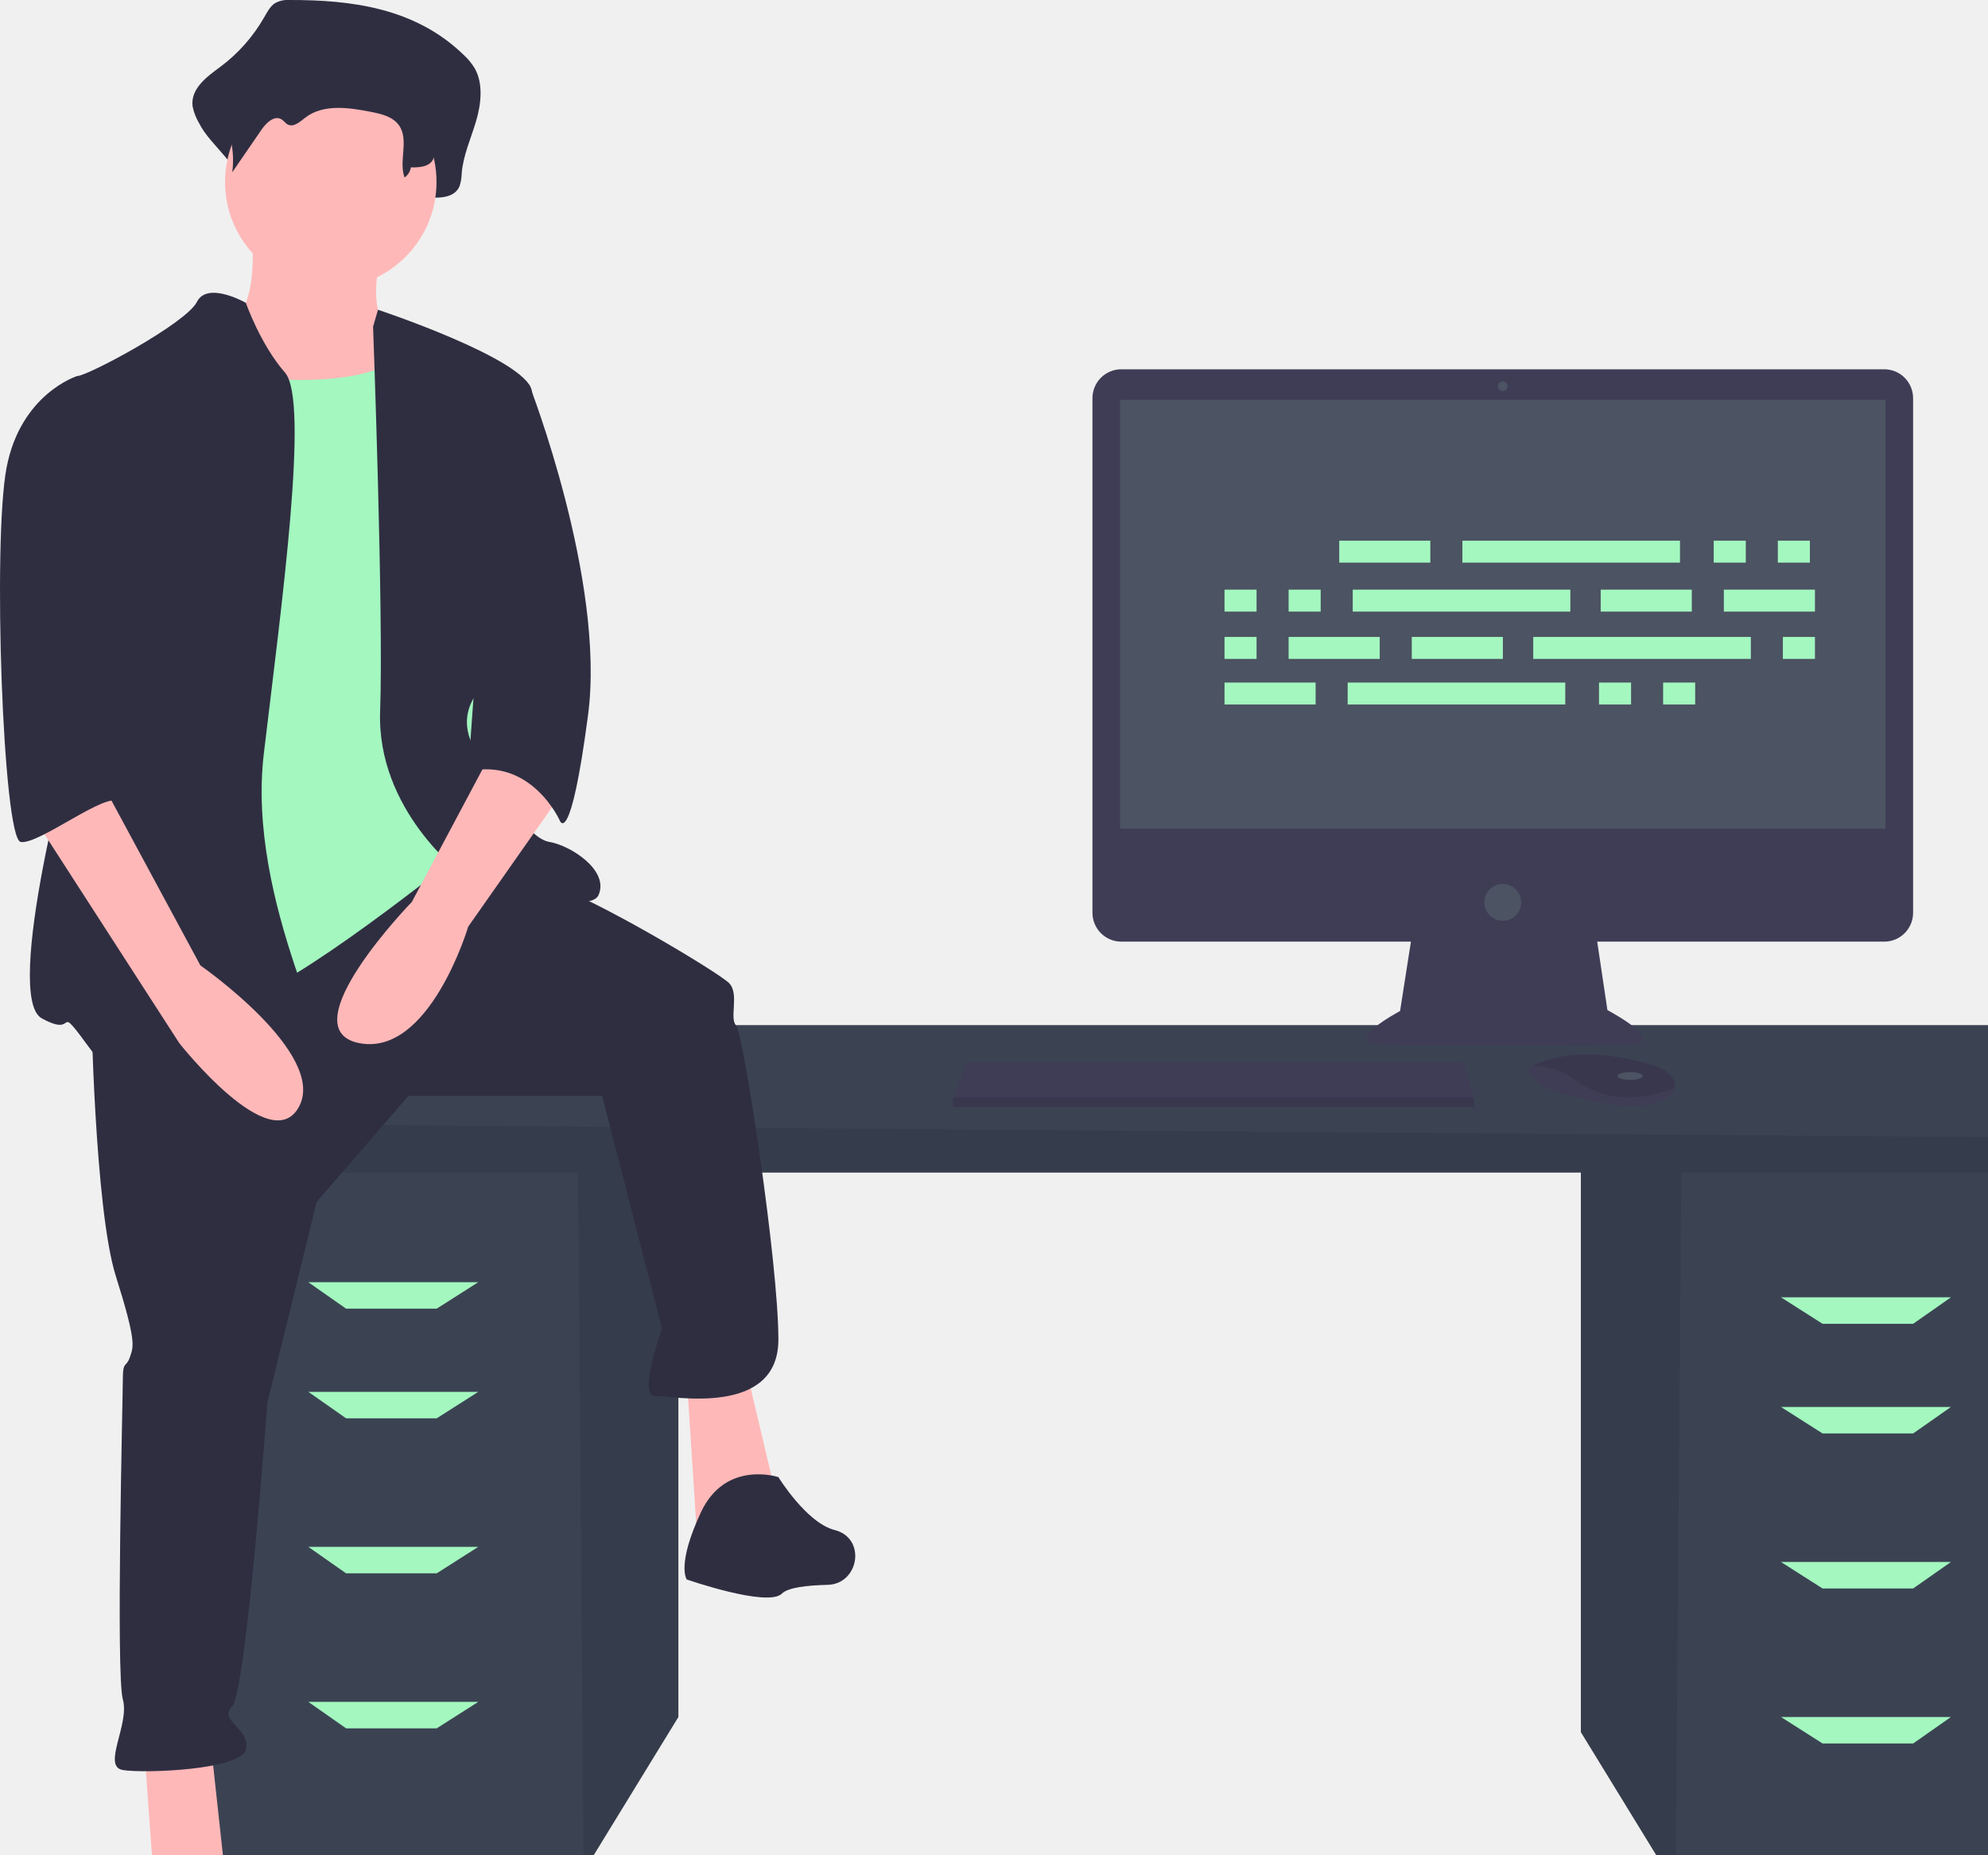
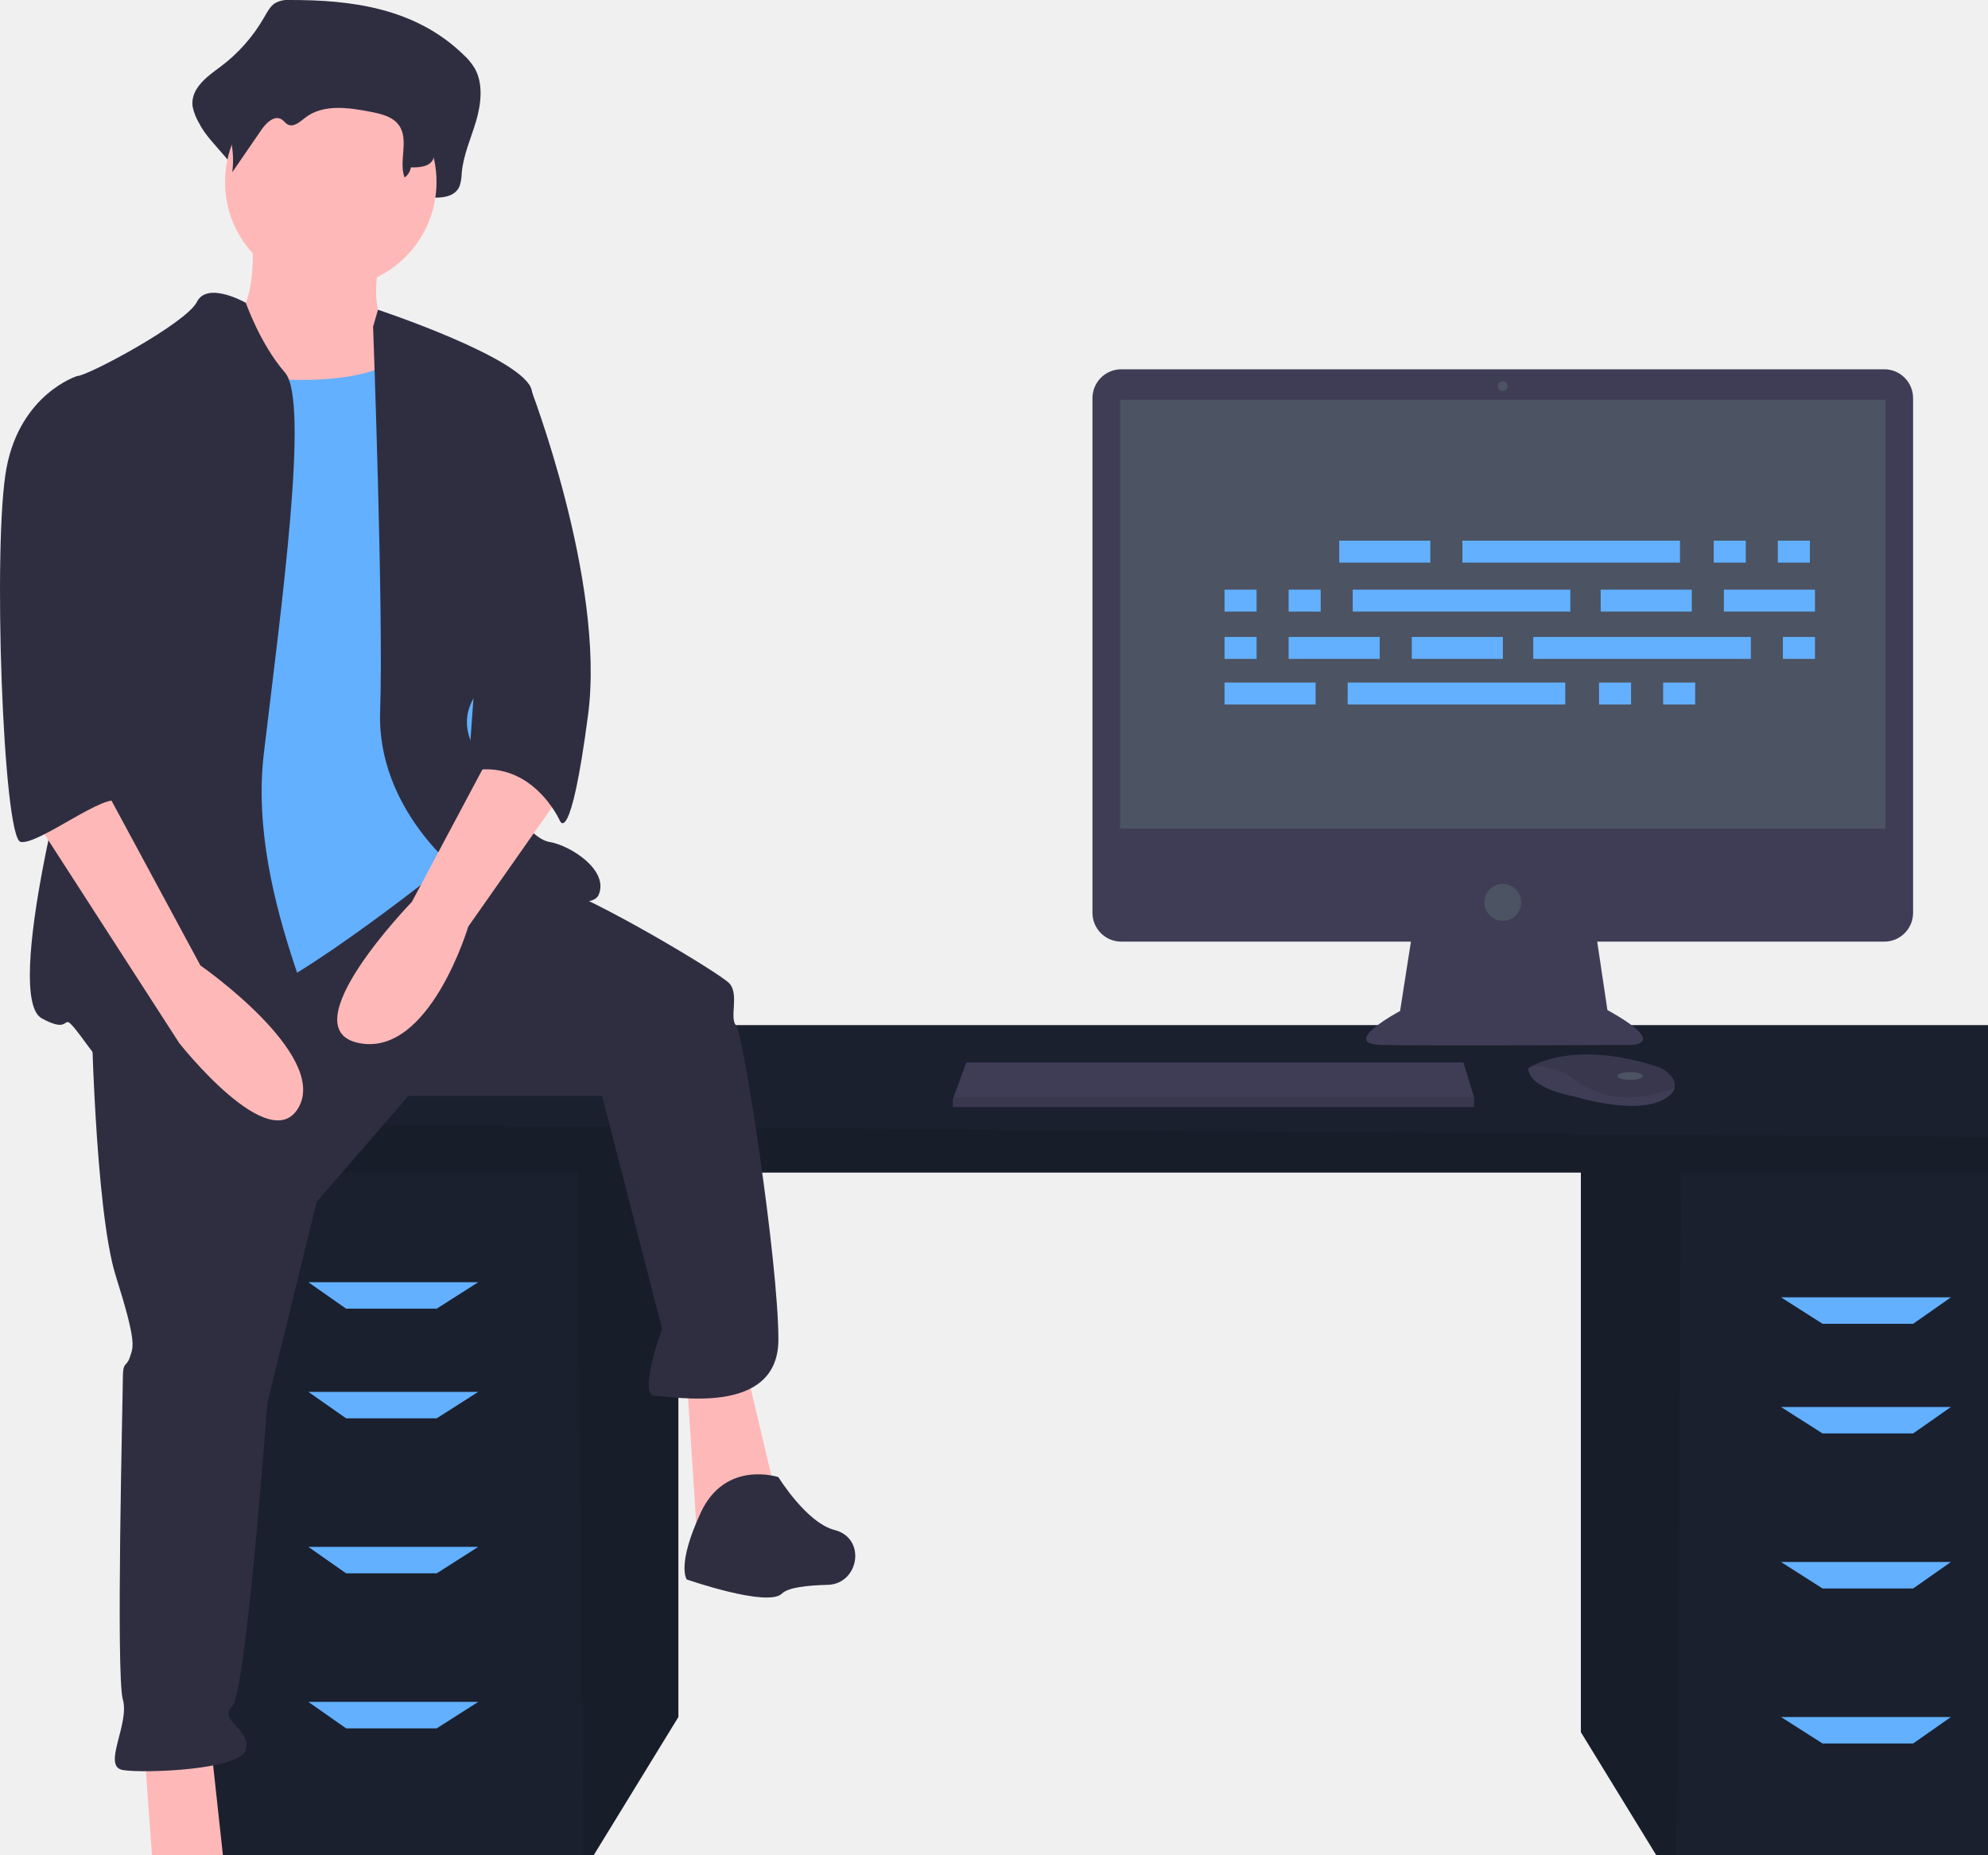
<svg xmlns="http://www.w3.org/2000/svg" width="640" height="597" viewBox="0 0 640 597" fill="none">
  <g clip-path="url(#clip0)">
-     <path d="M508.929 375.091V557.687L539.43 607.464L541.751 611.25H662.099L664.531 375.091H508.929Z" fill="#3B4353" />
+     <path d="M508.929 375.091V557.687L539.43 607.464L541.751 611.25H662.099L664.531 375.091H508.929Z" fill="#1A202E" />
    <path opacity="0.1" d="M508.929 375.091V557.687L539.43 607.464L541.302 375.091H508.929Z" fill="black" />
-     <path d="M218.392 370.221V552.818L187.891 602.595L185.57 606.38H65.222L62.791 370.221H218.392Z" fill="#3B4353" />
+     <path d="M218.392 370.221V552.818L187.891 602.595L185.57 606.38H65.222L62.791 370.221H218.392Z" fill="#1A202E" />
    <path opacity="0.1" d="M218.392 370.221V552.818L187.891 602.595L186.02 370.221H218.392Z" fill="black" />
-     <path d="M701 366.57V377.525H46.987V361.7L107.769 330.05H647.512L701 366.57Z" fill="#3B4353" />
+     <path d="M701 366.57V377.525H46.987V361.7L107.769 330.05H647.512L701 366.57Z" fill="#1A202E" />
    <path opacity="0.1" d="M701 366.57V377.525H46.987V361.7L701 366.57Z" fill="black" />
-     <path d="M140.592 421.348H111.416L99.26 412.827H153.963L140.592 421.348Z" fill="#A3F7BF" />
-     <path d="M140.592 456.651H111.416L99.26 448.129H153.963L140.592 456.651Z" fill="#A3F7BF" />
-     <path d="M140.592 506.561H111.416L99.26 498.039H153.963L140.592 506.561Z" fill="#A3F7BF" />
-     <path d="M140.592 556.47H111.416L99.26 547.949H153.963L140.592 556.47Z" fill="#A3F7BF" />
-     <path d="M586.73 426.217H615.906L628.062 417.696H573.358L586.73 426.217Z" fill="#A3F7BF" />
-     <path d="M586.73 461.52H615.906L628.062 452.999H573.358L586.73 461.52Z" fill="#A3F7BF" />
-     <path d="M586.73 511.43H615.906L628.062 502.909H573.358L586.73 511.43Z" fill="#A3F7BF" />
-     <path d="M586.73 561.339H615.906L628.062 552.818H573.358L586.73 561.339Z" fill="#A3F7BF" />
+     <path d="M140.592 421.348H111.416L99.26 412.827H153.963L140.592 421.348Z" fill="#62B0FF" />
+     <path d="M140.592 456.651H111.416L99.26 448.129H153.963L140.592 456.651Z" fill="#62B0FF" />
+     <path d="M140.592 506.561H111.416L99.26 498.039H153.963L140.592 506.561Z" fill="#62B0FF" />
+     <path d="M140.592 556.47H111.416L99.26 547.949H153.963L140.592 556.47Z" fill="#62B0FF" />
+     <path d="M586.73 426.217H615.906L628.062 417.696H573.358L586.73 426.217Z" fill="#62B0FF" />
+     <path d="M586.73 461.52H615.906L628.062 452.999H573.358L586.73 461.52Z" fill="#62B0FF" />
+     <path d="M586.73 511.43H615.906L628.062 502.909H573.358L586.73 511.43Z" fill="#62B0FF" />
+     <path d="M586.73 561.339H615.906L628.062 552.818H573.358L586.73 561.339Z" fill="#62B0FF" />
    <path d="M606.598 118.895H360.982C359.762 118.894 358.554 119.135 357.427 119.602C356.3 120.07 355.276 120.755 354.414 121.619C353.551 122.482 352.867 123.508 352.4 124.636C351.933 125.765 351.693 126.975 351.693 128.196V293.878C351.693 295.099 351.933 296.309 352.4 297.437C352.867 298.566 353.551 299.591 354.414 300.455C355.276 301.319 356.3 302.004 357.427 302.472C358.554 302.939 359.762 303.179 360.982 303.179H454.22L450.727 325.512C450.727 325.512 430.764 336.132 444.801 336.444C458.837 336.757 524.963 336.444 524.963 336.444C524.963 336.444 537.752 336.444 517.477 325.2L514.191 303.179H606.598C607.818 303.179 609.026 302.939 610.153 302.472C611.28 302.004 612.304 301.319 613.167 300.455C614.029 299.592 614.713 298.566 615.18 297.437C615.647 296.309 615.887 295.099 615.887 293.878V128.196C615.887 126.975 615.647 125.765 615.18 124.636C614.713 123.508 614.029 122.482 613.167 121.619C612.304 120.755 611.28 120.07 610.153 119.602C609.026 119.135 607.818 118.894 606.598 118.895Z" fill="#3F3D56" />
    <path d="M606.997 128.733H360.583V266.791H606.997V128.733Z" fill="#4C5362" />
    <path d="M483.79 125.922C484.651 125.922 485.35 125.223 485.35 124.361C485.35 123.498 484.651 122.799 483.79 122.799C482.929 122.799 482.23 123.498 482.23 124.361C482.23 125.223 482.929 125.922 483.79 125.922Z" fill="#4C5362" />
    <path d="M483.79 296.464C487.063 296.464 489.716 293.807 489.716 290.529C489.716 287.252 487.063 284.595 483.79 284.595C480.517 284.595 477.864 287.252 477.864 290.529C477.864 293.807 480.517 296.464 483.79 296.464Z" fill="#4C5362" />
    <path d="M474.555 353.311V356.435H306.744V353.936L306.975 353.311L311.11 342.067H471.124L474.555 353.311Z" fill="#3F3D56" />
    <path d="M539.134 350.253C538.829 351.562 537.674 352.942 535.067 354.248C525.709 358.933 506.682 352.999 506.682 352.999C506.682 352.999 492.022 350.5 492.022 343.941C492.434 343.658 492.863 343.403 493.307 343.175C497.241 341.091 510.286 335.948 533.415 343.393C535.119 343.929 536.641 344.928 537.811 346.278C538.33 346.789 538.72 347.415 538.95 348.106C539.18 348.797 539.243 349.533 539.134 350.253Z" fill="#3F3D56" />
    <path opacity="0.1" d="M539.134 350.253C527.681 354.648 517.472 354.976 506.994 347.689C503.032 344.756 498.235 343.174 493.307 343.175C497.242 341.091 510.286 335.948 533.415 343.393C535.119 343.929 536.641 344.928 537.811 346.278C538.33 346.789 538.72 347.415 538.95 348.106C539.18 348.797 539.243 349.533 539.134 350.253Z" fill="black" />
    <path d="M524.773 347.689C527.013 347.689 528.828 347.129 528.828 346.439C528.828 345.749 527.013 345.19 524.773 345.19C522.534 345.19 520.719 345.749 520.719 346.439C520.719 347.129 522.534 347.689 524.773 347.689Z" fill="#4C5362" />
    <path opacity="0.1" d="M474.555 353.311V356.435H306.744V353.936L306.975 353.311H474.555Z" fill="black" />
    <path d="M93.305 0C91.602 -0.14 89.897 0.242 88.415 1.094C86.96 2.092 86.043 3.84 85.107 5.466C81.529 11.759 76.684 17.239 70.88 21.559C66.652 24.661 61.278 28.527 62.001 34.245C62.383 36.134 63.079 37.944 64.062 39.601C67.962 47.484 78.604 53.576 77.557 62.572C81.432 56.076 76.249 52.864 80.124 46.369C81.969 43.276 85.174 39.784 87.96 41.726C88.893 42.377 89.506 43.543 90.477 44.114C92.794 45.476 95.26 42.873 97.311 41.028C104.386 34.669 114.446 36.335 123.248 38.316C127.404 39.252 131.969 40.479 134.426 44.457C137.656 49.686 131.357 55.334 129.765 61.246C129.635 61.75 129.629 62.278 129.747 62.785C129.866 63.291 130.105 63.762 130.444 64.156C130.783 64.55 131.213 64.856 131.696 65.048C132.179 65.239 132.701 65.311 133.218 65.256C135.859 64.995 138.988 64.781 139.145 63.621C142.468 63.739 146.54 63.362 147.964 59.897C148.399 58.526 148.629 57.098 148.646 55.659C149.169 49.839 151.636 44.529 153.27 38.989C154.905 33.449 155.615 26.956 152.857 22.044C151.873 20.41 150.656 18.928 149.244 17.646C133.592 2.479 113.014 -0.022 93.305 0Z" fill="#2F2E41" />
    <path d="M80.961 73.934C80.961 73.934 84.365 102.339 71.884 104.612C59.403 106.884 83.23 145.515 83.23 145.515L139.963 152.333L126.347 106.884C126.347 106.884 117.27 103.476 122.943 80.751C128.616 58.027 80.961 73.934 80.961 73.934Z" fill="#FFB8B8" />
    <path d="M46.354 561.937L50.893 624.429H74.72L67.913 561.937H46.354Z" fill="#FFB8B8" />
    <path d="M221.09 443.771L224.493 496.036L250.591 484.674L240.379 441.499L221.09 443.771Z" fill="#FFB8B8" />
    <path d="M29.335 323.332C29.335 323.332 30.469 389.233 37.277 410.821C44.085 432.409 42.95 433.545 41.816 436.954C40.681 440.362 39.547 438.09 39.547 443.771C39.547 449.452 37.277 539.213 39.547 547.166C41.816 555.12 32.739 568.754 39.547 569.89C46.354 571.026 78.124 569.89 79.259 563.073C80.394 556.256 70.182 553.983 74.721 549.439C79.259 544.894 86.067 451.724 86.067 451.724L101.952 386.96L131.453 352.874H193.858L213.147 427.864C213.147 427.864 205.205 449.452 210.878 449.452C216.551 449.452 250.591 456.269 250.591 431.272C250.591 406.276 239.244 332.422 236.975 330.15C234.706 327.877 238.11 319.924 234.706 316.515C231.302 313.107 191.589 289.246 176.839 284.701C162.088 280.156 141.396 274.747 141.396 274.747L29.335 323.332Z" fill="#2F2E41" />
    <path d="M250.591 475.585C250.591 475.585 233.571 469.904 225.628 486.947C217.686 503.99 221.09 508.535 221.09 508.535C221.09 508.535 247.187 517.625 251.725 513.08C253.7 511.102 259.97 510.415 266.424 510.27C276.254 510.049 278.87 496.123 269.586 492.88C269.309 492.783 269.029 492.699 268.745 492.628C259.668 490.356 250.591 475.585 250.591 475.585Z" fill="#2F2E41" />
    <path d="M106.491 92.681C125.29 92.681 140.53 77.421 140.53 58.595C140.53 39.77 125.29 24.509 106.491 24.509C87.691 24.509 72.451 39.77 72.451 58.595C72.451 77.421 87.691 92.681 106.491 92.681Z" fill="#FFB8B8" />
-     <path d="M62.239 118.814C62.239 118.814 117.837 130.176 131.453 111.997C145.069 93.818 150.742 163.127 150.742 163.127L157.55 235.844L147.338 275.612C147.338 275.612 94.01 318.788 76.99 322.196C59.97 325.605 33.873 327.877 33.873 327.877C33.873 327.877 41.816 201.758 41.816 199.485C41.816 197.213 62.239 118.814 62.239 118.814Z" fill="#A3F7BF" />
+     <path d="M62.239 118.814C62.239 118.814 117.837 130.176 131.453 111.997C145.069 93.818 150.742 163.127 150.742 163.127L157.55 235.844L147.338 275.612C147.338 275.612 94.01 318.788 76.99 322.196C59.97 325.605 33.873 327.877 33.873 327.877C33.873 327.877 41.816 201.758 41.816 199.485C41.816 197.213 62.239 118.814 62.239 118.814Z" fill="#62B0FF" />
    <path d="M79.148 97.505C79.148 97.505 66.778 90.409 63.374 97.226C59.97 104.044 28.2 121.087 24.796 121.087C21.392 121.087 31.604 215.392 27.065 226.754C22.527 238.117 0.968 321.06 13.45 327.877C25.931 334.695 16.854 321.06 29.335 338.103C41.816 355.146 103.087 355.146 106.491 348.329C109.894 341.512 79.259 290.382 84.932 242.661C90.606 194.941 99.683 129.04 91.74 119.951C83.798 110.861 79.148 97.505 79.148 97.505Z" fill="#2F2E41" />
    <path d="M120.106 105.18L121.687 99.733C121.687 99.733 168.896 115.406 171.166 125.632C173.435 135.858 172.3 207.439 164.358 213.12C156.415 218.801 145.069 227.891 153.011 241.525C160.954 255.16 170.031 269.931 176.839 271.067C183.647 272.203 196.128 280.156 192.724 288.11C189.32 296.063 148.473 281.293 148.473 281.293C148.473 281.293 121.241 260.841 122.376 229.027C123.51 197.213 120.106 105.18 120.106 105.18Z" fill="#2F2E41" />
    <path d="M159.819 239.253L132.587 290.382C132.587 290.382 92.875 331.286 115.568 335.831C138.261 340.376 150.742 298.336 150.742 298.336L180.243 256.296L159.819 239.253Z" fill="#FFB8B8" />
    <path d="M94.964 8.919C93.592 8.817 92.217 9.084 90.983 9.692C89.867 10.508 88.947 11.564 88.29 12.782C85.264 17.341 81.319 21.215 76.708 24.157C73.267 26.349 68.892 29.082 69.481 33.123C69.8 34.478 70.369 35.762 71.158 36.908C74.344 42.536 75.612 49.051 74.771 55.465L84.233 41.692C85.736 39.505 88.345 37.038 90.613 38.411C91.372 38.87 91.871 39.695 92.661 40.098C94.548 41.061 96.555 39.221 98.225 37.917C103.984 33.423 112.173 34.6 119.339 36.001C122.722 36.662 126.438 37.529 128.437 40.34C131.761 45.012 128.291 51.762 130.23 57.159C130.773 56.779 131.234 56.293 131.586 55.73C131.938 55.168 132.174 54.541 132.279 53.885C134.984 53.969 138.299 53.703 139.458 51.253C139.811 50.294 139.998 49.281 140.014 48.258C140.439 44.144 142.447 40.391 143.778 36.475C145.108 32.56 145.687 27.971 143.442 24.499C142.62 23.323 141.629 22.276 140.5 21.391C127.759 10.671 111.007 8.903 94.964 8.919Z" fill="#2F2E41" />
    <path d="M159.819 121.087L170.39 123.897C170.39 123.897 194.993 186.987 189.32 230.163C183.646 273.339 180.242 264.249 180.242 264.249C180.242 264.249 171.165 243.798 150.742 248.342L159.819 121.087Z" fill="#2F2E41" />
    <path d="M10.046 261.977L57.701 335.831C57.701 335.831 87.202 373.326 96.279 356.283C105.356 339.239 64.509 310.834 64.509 310.834L33.873 254.024L10.046 261.977Z" fill="#FFB8B8" />
    <path d="M33.873 123.359L24.796 121.087C24.796 121.087 6.642 126.768 2.103 150.628C-2.435 174.489 0.969 269.93 6.642 271.067C12.315 272.203 34.662 254.448 38.239 258.213C41.816 261.977 30.469 242.661 33.873 232.435C37.277 222.21 33.873 123.359 33.873 123.359Z" fill="#2F2E41" />
-     <path d="M460.467 174.076H431.141V181.146H460.467V174.076Z" fill="#A3F7BF" />
-     <path d="M562.022 174.076H551.704V181.146H562.022V174.076Z" fill="#A3F7BF" />
-     <path d="M582.659 174.076H572.341V181.146H582.659V174.076Z" fill="#A3F7BF" />
-     <path d="M540.843 174.076H470.786V181.146H540.843V174.076Z" fill="#A3F7BF" />
-     <path d="M423.538 219.758H394.212V226.827H423.538V219.758Z" fill="#A3F7BF" />
-     <path d="M525.093 219.758H514.775V226.827H525.093V219.758Z" fill="#A3F7BF" />
-     <path d="M545.73 219.758H535.412V226.827H545.73V219.758Z" fill="#A3F7BF" />
-     <path d="M503.913 219.758H433.856V226.827H503.913V219.758Z" fill="#A3F7BF" />
-     <path d="M544.644 189.847H515.318V196.917H544.644V189.847Z" fill="#A3F7BF" />
-     <path d="M584.289 189.847H554.962V196.917H584.289V189.847Z" fill="#A3F7BF" />
-     <path d="M404.53 189.847H394.212V196.917H404.53V189.847Z" fill="#A3F7BF" />
-     <path d="M425.167 189.847H414.849V196.917H425.167V189.847Z" fill="#A3F7BF" />
-     <path d="M505.543 189.847H435.486V196.917H505.543V189.847Z" fill="#A3F7BF" />
-     <path d="M483.819 205.074H454.493V212.144H483.819V205.074Z" fill="#A3F7BF" />
-     <path d="M444.175 205.074H414.849V212.144H444.175V205.074Z" fill="#A3F7BF" />
-     <path d="M404.53 205.074H394.212V212.144H404.53V205.074Z" fill="#A3F7BF" />
-     <path d="M584.289 205.074H573.97V212.144H584.289V205.074Z" fill="#A3F7BF" />
-     <path d="M563.652 205.074H493.595V212.144H563.652V205.074Z" fill="#A3F7BF" />
+     <path d="M460.467 174.076H431.141V181.146H460.467V174.076Z" fill="#62B0FF" />
+     <path d="M562.022 174.076H551.704V181.146H562.022V174.076Z" fill="#62B0FF" />
+     <path d="M582.659 174.076H572.341V181.146H582.659V174.076Z" fill="#62B0FF" />
+     <path d="M540.843 174.076H470.786V181.146H540.843V174.076Z" fill="#62B0FF" />
+     <path d="M423.538 219.758H394.212V226.827H423.538V219.758Z" fill="#62B0FF" />
+     <path d="M525.093 219.758H514.775V226.827H525.093V219.758Z" fill="#62B0FF" />
+     <path d="M545.73 219.758H535.412V226.827H545.73V219.758Z" fill="#62B0FF" />
+     <path d="M503.913 219.758H433.856V226.827H503.913V219.758Z" fill="#62B0FF" />
+     <path d="M544.644 189.847H515.318V196.917H544.644V189.847Z" fill="#62B0FF" />
+     <path d="M584.289 189.847H554.962V196.917H584.289V189.847Z" fill="#62B0FF" />
+     <path d="M404.53 189.847H394.212V196.917H404.53V189.847Z" fill="#62B0FF" />
+     <path d="M425.167 189.847H414.849V196.917H425.167V189.847Z" fill="#62B0FF" />
+     <path d="M505.543 189.847H435.486V196.917H505.543V189.847Z" fill="#62B0FF" />
+     <path d="M483.819 205.074H454.493V212.144H483.819V205.074Z" fill="#62B0FF" />
+     <path d="M444.175 205.074H414.849V212.144H444.175V205.074Z" fill="#62B0FF" />
+     <path d="M404.53 205.074H394.212V212.144H404.53V205.074Z" fill="#62B0FF" />
+     <path d="M584.289 205.074H573.97V212.144H584.289V205.074Z" fill="#62B0FF" />
+     <path d="M563.652 205.074H493.595V212.144H563.652V205.074Z" fill="#62B0FF" />
  </g>
  <defs>
    <clipPath id="clip0">
      <rect width="701" height="661" fill="white" />
    </clipPath>
  </defs>
</svg>
